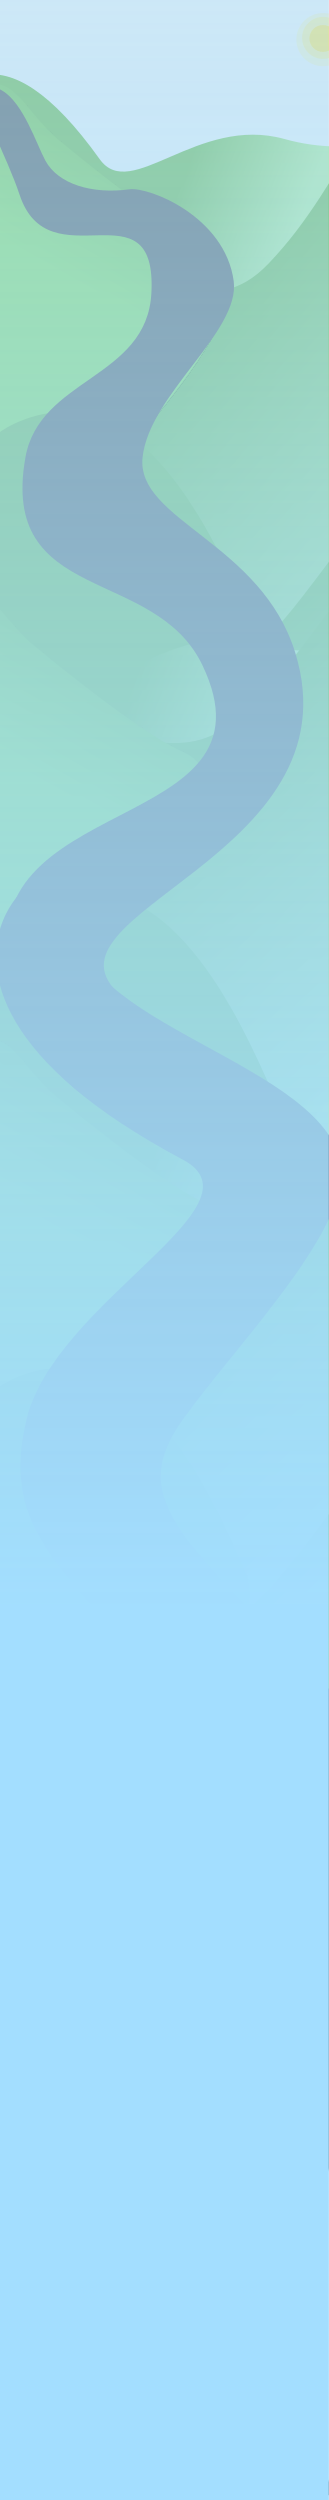
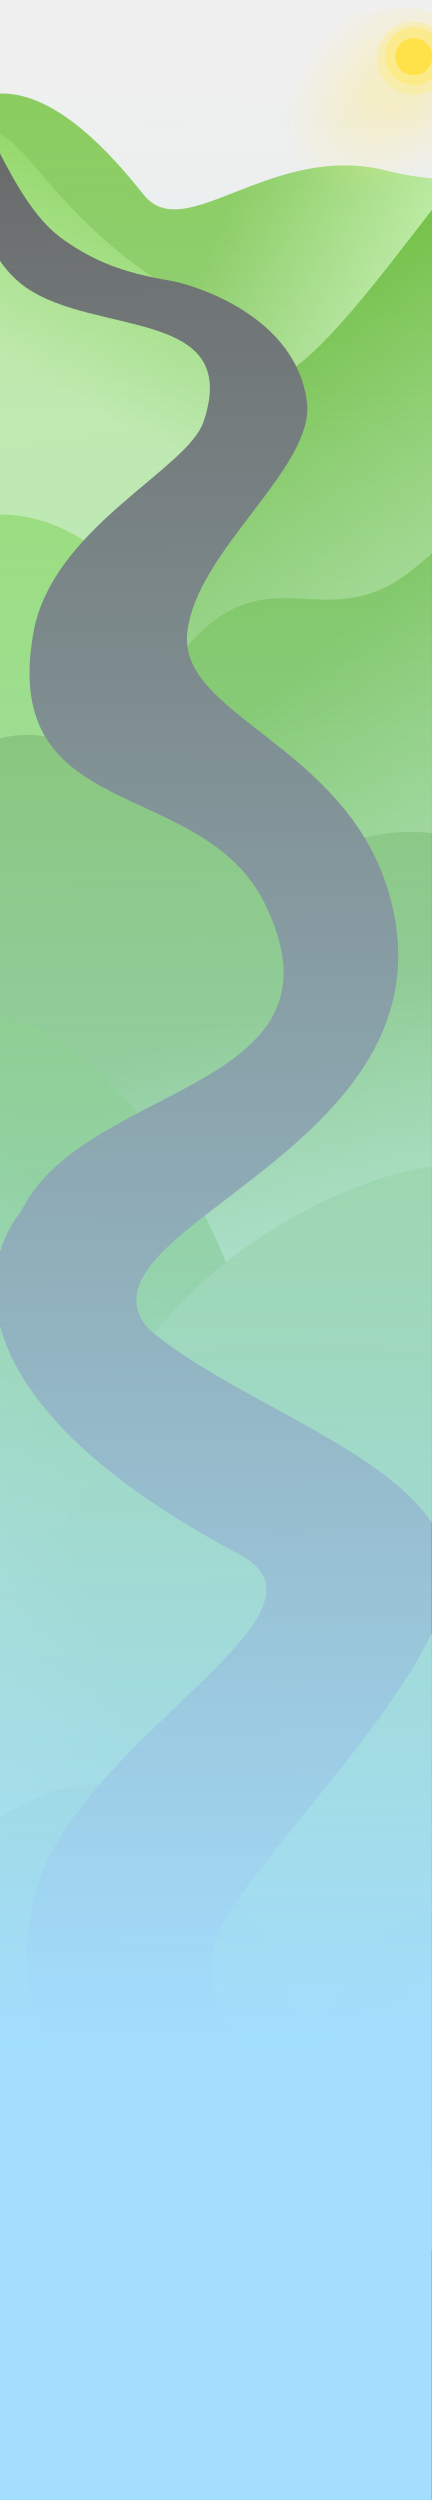
- <svg xmlns="http://www.w3.org/2000/svg" width="1440" height="10949" viewBox="0 0 1440 10949" fill="none">
-   <g filter="url(#filter0_f_0_1)">
-     <path d="M-652.365 1650.64C-991.525 1869.22 -236.865 2793.05 -236.865 2793.05H1583.69L1791 572.348C1791 572.348 1570.15 699.273 1245.78 608.776C864.5 502.404 573.803 888.987 437 697.664C-420.5 -501.576 -536.348 1575.88 -652.365 1650.64Z" fill="url(#paint0_linear_0_1)" />
-     <path d="M435.302 1492.64C223.712 1831.41 -69 2878 -69 2878H1804L1803.42 391.847C1803.42 391.847 1713.61 364.071 1613.16 523.934C1445.24 791.155 1352.62 968.175 1177.94 1152.38C895.593 1450.11 706.488 1058.46 435.302 1492.64Z" fill="url(#paint1_linear_0_1)" />
-     <path d="M321.302 3169.69C109.712 3444.48 -183 4293.43 -183 4293.43H1690L1689.42 2276.77C1689.42 2276.77 1599.61 2254.24 1499.16 2383.91C1331.24 2600.67 1238.62 2744.26 1063.94 2893.68C781.593 3135.19 592.488 2817.49 321.302 3169.69Z" fill="url(#paint2_linear_0_1)" />
-     <g filter="url(#filter1_d_0_1)">
-       <path d="M916.69 1084.44C1301.2 1251.38 393.5 2134.42 393.5 2134.42L-568.001 1988.7V1162.71C-568.001 1162.71 -420.633 613.761 -114.039 402.766C52.335 288.269 98.384 482.523 262.999 618.246C529.069 837.617 785.159 1027.33 916.69 1084.44Z" fill="url(#paint3_linear_0_1)" />
+ <svg xmlns="http://www.w3.org/2000/svg" width="1440" height="8338" viewBox="0 0 1440 8338" fill="none">
+   <g clip-path="url(#clip0_169_287)">
+     <path d="M-610.365 1513.26C-949.525 1711.42 -194.865 2549 -194.865 2549H1625.69L1833 535.649C1833 535.649 1612.15 650.722 1287.78 568.675C906.5 472.236 615.803 822.722 479 649.263C-378.5 -438 -494.348 1445.47 -610.365 1513.26Z" fill="url(#paint0_linear_169_287)" />
+     <path d="M252.491 1466C40.901 1715.04 -107 2263 -107 2263H1766L1765.42 435.358C1765.42 435.358 1675.61 414.939 1575.16 532.458C1407.24 728.901 1169.81 1080.45 995.128 1215.86C712.782 1434.73 523.677 1146.82 252.491 1466Z" fill="url(#paint1_linear_169_287)" />
+     <g filter="url(#filter0_d_169_287)">
+       <path d="M857.999 1082.5C1242.6 1233.81 334.726 2164.19 334.726 2164.19L-627.002 2032.11V1283.44C-627.002 1283.44 -479.599 652.744 -172.933 461.499C-6.519 357.72 65.464 505.158 204.195 656.809C508.999 990 726.437 1030.74 857.999 1082.5Z" fill="url(#paint2_linear_169_287)" />
    </g>
-     <path d="M60.842 1856.5C-544.948 2141.29 -328.344 3889.68 -328.344 3889.68H1465L1430 3712.36C1430 3712.36 934.763 3145.41 1036.81 3004.48C1146.85 2852.52 1099.84 2721.15 1087.34 2693.26C948.889 2384.49 614.403 1596.26 60.842 1856.5Z" fill="url(#paint4_linear_0_1)" />
-     <path d="M-16.363 3058.29C-621.863 3340.98 -405.362 5076.45 -405.362 5076.45H1271.64L1352.14 4900.44C1352.14 4900.44 857.138 4337.67 959.138 4197.78C1069.12 4046.95 1022.14 3916.55 1009.64 3888.87C871.258 3582.37 536.932 2799.97 -16.363 3058.29Z" fill="url(#paint5_linear_0_1)" />
-     <path d="M-766.365 3859.98C-1105.53 4078.56 -350.865 5002.39 -350.865 5002.39H1469.69L1677 2781.69C1677 2781.69 1456.15 2908.61 1131.78 2818.12C750.5 2711.74 459.803 3098.33 323 2907C-534.5 1707.76 -650.348 3785.22 -766.365 3859.98Z" fill="url(#paint6_linear_0_1)" />
-     <path d="M288.302 3429.42C76.712 3704.22 -216 4828 -216 4828H1657L1656.42 2536.5C1656.42 2536.5 1566.61 2513.97 1466.16 2643.65C1298.24 2860.41 1205.62 3004 1030.94 3153.42C748.593 3394.92 559.488 3077.23 288.302 3429.42Z" fill="url(#paint7_linear_0_1)" />
-     <path d="M288.616 5379.35C42.909 5654.12 -297 6503 -297 6503H1878L1877.33 4486.5C1877.33 4486.5 1773.04 4463.97 1656.39 4593.63C1461.4 4810.37 1353.84 4953.95 1150.99 5103.36C823.123 5344.85 603.527 5027.18 288.616 5379.35Z" fill="url(#paint8_linear_0_1)" />
-     <g filter="url(#filter2_d_0_1)">
-       <path d="M802.69 3293.78C1187.2 3460.72 279.5 4343.76 279.5 4343.76L-682.001 4198.04V3372.05C-682.001 3372.05 -534.633 2823.1 -228.039 2612.11C-61.665 2497.61 -15.616 2691.86 148.999 2827.59C415.069 3046.96 671.159 3236.68 802.69 3293.78Z" fill="url(#paint9_linear_0_1)" />
-     </g>
-     <path d="M171.842 3958.21C-433.948 4243 -217.344 5991.39 -217.344 5991.39H1576L1541 5814.08C1541 5814.08 1045.76 5247.12 1147.81 5106.19C1257.85 4954.23 1210.84 4822.87 1198.34 4794.97C1059.89 4486.2 725.403 3697.98 171.842 3958.21Z" fill="url(#paint10_linear_0_1)" />
-     <path d="M-130.363 5267.63C-735.863 5550.32 -519.362 7285.79 -519.362 7285.79H1157.64L1238.14 7109.78C1238.14 7109.78 743.138 6547.01 845.138 6407.12C955.12 6256.29 908.138 6125.89 895.638 6098.21C757.258 5791.71 422.932 5009.31 -130.363 5267.63Z" fill="url(#paint11_linear_0_1)" />
-     <path d="M-665.365 5837.78C-1004.53 6056.36 -249.865 6980.19 -249.865 6980.19H1570.69L1778 4759.49C1778 4759.49 1557.15 4886.41 1232.78 4795.92C851.5 4689.55 560.803 5076.13 424 4884.8C-433.5 3685.56 -549.348 5763.02 -665.365 5837.78Z" fill="url(#paint12_linear_0_1)" />
-     <path d="M321.302 5970.42C109.712 6245.21 -183 7094.16 -183 7094.16H1690L1689.42 5077.5C1689.42 5077.5 1599.61 5054.97 1499.16 5184.64C1331.24 5401.4 1238.62 5544.99 1063.94 5694.41C781.593 5935.92 592.488 5618.22 321.302 5970.42Z" fill="url(#paint13_linear_0_1)" />
-     <path d="M308.302 7356.83C96.712 7631.63 -196 8480.57 -196 8480.57H1677L1676.42 6463.91C1676.42 6463.91 1586.61 6441.38 1486.16 6571.05C1318.24 6787.81 1225.62 6931.4 1050.94 7080.82C768.593 7322.33 579.488 7004.64 308.302 7356.83Z" fill="url(#paint14_linear_0_1)" />
-     <g filter="url(#filter3_d_0_1)">
-       <path d="M903.69 5271.58C1288.2 5438.52 380.5 6321.56 380.5 6321.56L-581.001 6175.84V5349.85C-581.001 5349.85 -433.633 4800.9 -127.039 4589.91C39.335 4475.41 85.384 4669.67 249.999 4805.39C516.069 5024.76 772.159 5214.48 903.69 5271.58Z" fill="url(#paint15_linear_0_1)" />
-     </g>
-     <path d="M47.842 6043.64C-557.948 6328.44 -341.344 8076.82 -341.344 8076.82H1452L1417 7899.51C1417 7899.51 921.763 7332.55 1023.81 7191.62C1133.85 7039.66 1086.84 6908.3 1074.34 6880.4C935.889 6571.63 601.403 5783.41 47.842 6043.64Z" fill="url(#paint16_linear_0_1)" />
-     <path d="M-29.363 7245.43C-634.863 7528.12 -418.362 9263.59 -418.362 9263.59H1258.64L1339.14 9087.58C1339.14 9087.58 844.138 8524.81 946.138 8384.92C1056.12 8234.09 1009.14 8103.69 996.638 8076.01C858.258 7769.51 523.932 6987.11 -29.363 7245.43Z" fill="url(#paint17_linear_0_1)" />
+     <path d="M-217.994 1762.65C-823.785 2018.89 -286.344 3592 -286.344 3592H1391.46L1472 3432.46C1472 3432.46 976.763 2922.34 1078.81 2795.54C1188.85 2658.82 821.005 2540.62 808.499 2515.53C670.053 2237.71 335.566 1528.51 -217.994 1762.65Z" fill="url(#paint3_linear_169_287)" />
+     <path d="M622.302 2158.58C410.711 2407.62 -321.499 3788.5 -321.499 3788.5H1551.5L1990.42 1349.36C1990.42 1349.36 1900.61 1328.94 1800.16 1446.46C1632.24 1642.9 1539.62 1773.03 1364.94 1908.45C1082.59 2127.32 893.488 1839.4 622.302 2158.58Z" fill="url(#paint4_linear_169_287)" />
+     <path d="M-453.365 3819.47C-792.525 4017.64 -37.865 4855.21 -37.865 4855.21H1782.69L1990 2841.86C1990 2841.86 1849.65 2876.35 1525.28 2794.3C1144 2697.86 948.866 2991.66 786.5 2841.86C-574.5 1586.18 -337.348 3751.69 -453.365 3819.47Z" fill="url(#paint5_linear_169_287)" />
+     <path d="M290.533 3545.22C1191 4289.5 972.002 6168 972.002 6168H-1559L-1558.22 2452.83C-1558.22 2452.83 -1436.86 2425.27 -1301.12 2583.91C-1074.21 2849.09 -949.051 3024.76 -712.999 3207.56C-331.462 3503.02 -145.448 3184.86 290.533 3545.22Z" fill="url(#paint6_linear_169_287)" />
+     <path d="M2 5084.48C321.675 5207.23 254.083 4874.67 390.999 4629.5C699.761 4076.6 1375.06 3842.73 1567.44 3891L1445.5 8401.86L-12.413 8375.5L2 5084.48Z" fill="url(#paint7_linear_169_287)" />
  </g>
-   <path d="M663 1284C689.241 792.22 214.305 1244.14 85.06 850.92C36.45 703.025 -115.257 396.312 -115.257 396.312C-133.403 329.907 -84.536 342.433 8.724 396.312C101.983 450.192 160.411 632.612 198.484 703.026C255.016 807.578 404.087 850.92 566.728 829.072C654.082 817.338 985.692 949.496 1023.5 1231C1053.13 1451.61 652.585 1729.14 624.34 2003.83C596.095 2278.51 1144.18 2376 1293 2858.42C1570 3756.35 109.36 4003.61 532 4361.68C1052.66 4802.8 1293 4927.16 1293 4927.16L1367.5 5094.81L663 4896.93C663 4896.93 214.5 4925.1 50 4276.48C-156.82 3460.99 1247.77 3665.12 885.898 2912.2C676.943 2477.45 -2.674 2649.29 111.231 2003.83C172.936 1654.16 642.977 1659.25 663 1284Z" fill="#666666" />
-   <path d="M800 5078.32C-804.5 4227.69 470.485 3478.79 344.5 3964.97C215.517 4462.72 1375 4628.96 1489.5 5078.32C1561.13 5359.43 1037 5884.98 800 6218.22C563.001 6551.46 768 6721.86 1383.41 7336.93C2287.3 8240.31 1297.08 9096.63 1359.01 10189.1C1399.36 10900.9 1464.94 10927.3 1472.04 10928.1H1472.67C1472.67 10928.1 1472.45 10928.1 1472.04 10928.1H194.94C197.002 10975.2 189.351 10928.1 189.351 10928.1H194.94C192.466 10871.6 176.021 10679.6 115.645 10108.4C-29.044 8739.54 1384.7 8571.29 742.5 7496.22C382.952 6894.32 -16.99 6776.79 115.645 6218.22C238.5 5700.83 1176.6 5277.98 800 5078.32Z" fill="#666666" />
-   <g opacity="0.75">
-     <circle cx="1414.5" cy="173.5" r="116.5" fill="#FFE974" fill-opacity="0.33" />
-     <circle cx="1415.26" cy="165.885" r="92.134" fill="#FFE974" fill-opacity="0.6" />
-     <ellipse cx="1414.5" cy="168.551" rx="59.392" ry="59.011" fill="#FFE249" />
-   </g>
-   <rect width="1440" height="10949" fill="url(#paint18_linear_0_1)" />
+   <path d="M71.302 7278.42C-140.288 7553.21 -433 8402.16 -433 8402.16H1440L1439.42 6385.5C1439.42 6385.5 1349.61 6362.97 1249.16 6492.64C1081.24 6709.4 988.624 6852.99 813.94 7002.41C531.593 7243.92 342.488 6926.22 71.302 7278.42Z" fill="url(#paint8_linear_169_287)" />
+   <path d="M157.509 5981.66C-1030.99 6470.67 -342.853 8509.17 -342.853 8509.17H1334.15L1414.65 8147.79C1414.65 8147.79 1097.01 7849.55 1199.01 7709.67C1308.99 7558.83 1211.51 7237.85 1199.01 7210.17C1060.63 6903.67 722.203 5749.32 157.509 5981.66Z" fill="url(#paint9_linear_169_287)" />
+   <path d="M678.5 1407.5C808.576 1025.63 317.638 1121.52 85.06 957.837C-98 829.001 -115.256 503.229 -115.256 503.229C-133.402 436.824 -90.502 332.501 -13.001 486.501C64.501 640.5 129 742.5 216 802.5C313.844 869.98 404.949 908.476 566.728 935.989C655 951.001 985.692 1056.41 1023.5 1337.92C1053.13 1558.52 652.585 1836.06 624.34 2110.74C596.095 2385.43 1144.18 2482.91 1293 2965.34C1570 3863.26 109.36 4110.52 532 4468.6C1052.66 4909.71 1293 5034.08 1293 5034.08L1367.5 5201.73L663 5003.85C663 5003.85 214.5 5032.02 50 4383.4C-156.82 3567.91 1247.77 3772.04 885.898 3019.12C676.943 2584.37 -2.673 2756.21 111.232 2110.74C172.937 1761.08 624.34 1566.5 678.5 1407.5Z" fill="#666666" />
+   <path d="M800.001 5185.24C-804.499 4334.61 470.486 3585.7 344.501 4071.89C215.518 4569.64 1375 4735.88 1489.5 5185.24C1561.13 5466.35 1037 5991.89 800.001 6325.13C563.002 6658.38 768.001 6828.78 1383.41 7443.84C2287.3 8347.23 1297.08 9203.55 1359.01 10296C1399.36 11007.8 1464.94 11034.2 1472.04 11035H1472.67C1472.67 11035 1472.45 11035 1472.04 11035H194.941C197.003 11082.1 189.352 11035 189.352 11035H194.941C192.467 10978.5 176.021 10786.5 115.646 10215.3C-29.043 8846.46 1384.7 8678.21 742.501 7603.14C382.953 7001.24 -16.989 6883.71 115.646 6325.13C238.501 5807.75 1176.6 5384.9 800.001 5185.24Z" fill="#666666" />
+   <rect width="1440" height="8338" fill="url(#paint10_linear_169_287)" />
+   <path d="M1715.52 417.333C1694.91 553.129 1374.82 760.376 1225.24 737.677C1075.66 714.978 832.067 401.167 852.674 265.371C873.282 129.575 1238.74 4.394 1388.32 27.093C1537.9 49.793 1736.12 281.538 1715.52 417.333Z" fill="url(#paint11_radial_169_287)" fill-opacity="0.33" />
+   <ellipse cx="1378.92" cy="194.288" rx="121.597" ry="121.598" transform="rotate(8.62907 1378.92 194.288)" fill="#FFE974" fill-opacity="0.33" />
+   <ellipse cx="1380.79" cy="186.567" rx="96.505" ry="96.502" transform="rotate(8.62907 1380.79 186.567)" fill="#FFE974" fill-opacity="0.6" />
+   <ellipse cx="1380.12" cy="189.092" rx="61.862" ry="61.862" transform="rotate(8.62907 1380.12 189.092)" fill="#FFE249" />
  <defs>
-     <filter id="filter0_f_0_1" x="-858" y="321.666" width="2740" height="8945.92" filterUnits="userSpaceOnUse" color-interpolation-filters="sRGB">
-       <feFlood flood-opacity="0" result="BackgroundImageFix" />
-       <feBlend mode="normal" in="SourceGraphic" in2="BackgroundImageFix" result="shape" />
-       <feGaussianBlur stdDeviation="2" result="effect1_foregroundBlur_0_1" />
-     </filter>
-     <filter id="filter1_d_0_1" x="-570.031" y="368.076" width="1583.69" height="1770.4" filterUnits="userSpaceOnUse" color-interpolation-filters="sRGB">
+     <filter id="filter0_d_169_287" x="-629.032" y="426.748" width="1584.02" height="1741.5" filterUnits="userSpaceOnUse" color-interpolation-filters="sRGB">
      <feFlood flood-opacity="0" result="BackgroundImageFix" />
      <feColorMatrix in="SourceAlpha" type="matrix" values="0 0 0 0 0 0 0 0 0 0 0 0 0 0 0 0 0 0 127 0" result="hardAlpha" />
      <feOffset dy="2.03" />
      <feGaussianBlur stdDeviation="1.015" />
      <feComposite in2="hardAlpha" operator="out" />
      <feColorMatrix type="matrix" values="0 0 0 0 0 0 0 0 0 0 0 0 0 0 0 0 0 0 0.25 0" />
-       <feBlend mode="normal" in2="BackgroundImageFix" result="effect1_dropShadow_0_1" />
-       <feBlend mode="normal" in="SourceGraphic" in2="effect1_dropShadow_0_1" result="shape" />
+       <feBlend mode="normal" in2="BackgroundImageFix" result="effect1_dropShadow_169_287" />
+       <feBlend mode="normal" in="SourceGraphic" in2="effect1_dropShadow_169_287" result="shape" />
    </filter>
-     <filter id="filter2_d_0_1" x="-684.031" y="2577.42" width="1583.69" height="1770.4" filterUnits="userSpaceOnUse" color-interpolation-filters="sRGB">
-       <feFlood flood-opacity="0" result="BackgroundImageFix" />
-       <feColorMatrix in="SourceAlpha" type="matrix" values="0 0 0 0 0 0 0 0 0 0 0 0 0 0 0 0 0 0 127 0" result="hardAlpha" />
-       <feOffset dy="2.03" />
-       <feGaussianBlur stdDeviation="1.015" />
-       <feComposite in2="hardAlpha" operator="out" />
-       <feColorMatrix type="matrix" values="0 0 0 0 0 0 0 0 0 0 0 0 0 0 0 0 0 0 0.25 0" />
-       <feBlend mode="normal" in2="BackgroundImageFix" result="effect1_dropShadow_0_1" />
-       <feBlend mode="normal" in="SourceGraphic" in2="effect1_dropShadow_0_1" result="shape" />
-     </filter>
-     <filter id="filter3_d_0_1" x="-583.031" y="4555.22" width="1583.69" height="1770.4" filterUnits="userSpaceOnUse" color-interpolation-filters="sRGB">
-       <feFlood flood-opacity="0" result="BackgroundImageFix" />
-       <feColorMatrix in="SourceAlpha" type="matrix" values="0 0 0 0 0 0 0 0 0 0 0 0 0 0 0 0 0 0 127 0" result="hardAlpha" />
-       <feOffset dy="2.03" />
-       <feGaussianBlur stdDeviation="1.015" />
-       <feComposite in2="hardAlpha" operator="out" />
-       <feColorMatrix type="matrix" values="0 0 0 0 0 0 0 0 0 0 0 0 0 0 0 0 0 0 0.25 0" />
-       <feBlend mode="normal" in2="BackgroundImageFix" result="effect1_dropShadow_0_1" />
-       <feBlend mode="normal" in="SourceGraphic" in2="effect1_dropShadow_0_1" result="shape" />
-     </filter>
-     <linearGradient id="paint0_linear_0_1" x1="792" y1="813" x2="1299.15" y2="1008.36" gradientUnits="userSpaceOnUse">
-       <stop stop-color="#7DBC55" />
+     <linearGradient id="paint0_linear_169_287" x1="801.848" y1="588.026" x2="1383.77" y2="837.239" gradientUnits="userSpaceOnUse">
+       <stop stop-color="#8ACC5E" />
      <stop offset="1" stop-color="#BCEB9D" />
    </linearGradient>
-     <linearGradient id="paint1_linear_0_1" x1="867.068" y1="1516.95" x2="2245.32" y2="2682.09" gradientUnits="userSpaceOnUse">
+     <linearGradient id="paint1_linear_169_287" x1="829.068" y1="1262.45" x2="1846.64" y2="2432.63" gradientUnits="userSpaceOnUse">
+       <stop stop-color="#72C03F" />
+       <stop offset="1" stop-color="#BFEAA4" />
+     </linearGradient>
+     <linearGradient id="paint2_linear_169_287" x1="225.647" y1="542.38" x2="-93.703" y2="1159.7" gradientUnits="userSpaceOnUse">
+       <stop stop-color="#92D865" />
+       <stop offset="1" stop-color="#C1EBA5" />
+     </linearGradient>
+     <linearGradient id="paint3_linear_169_287" x1="698.516" y1="2314.83" x2="1007.89" y2="3493.22" gradientUnits="userSpaceOnUse">
+       <stop stop-color="#94DD63" />
+       <stop offset="0.663" stop-color="#DCF0CE" />
+       <stop offset="1" stop-color="#A3DEFF" stop-opacity="0.22" />
+     </linearGradient>
+     <linearGradient id="paint4_linear_169_287" x1="1054.07" y1="2176.45" x2="2071.64" y2="3346.63" gradientUnits="userSpaceOnUse">
+       <stop stop-color="#72C03F" />
+       <stop offset="1" stop-color="#BFEAA4" />
+     </linearGradient>
+     <linearGradient id="paint5_linear_169_287" x1="1990" y1="3068.21" x2="2275.28" y2="4088.51" gradientUnits="userSpaceOnUse">
+       <stop stop-color="#75BB49" />
+       <stop offset="1" stop-color="#BCEB9D" />
+     </linearGradient>
+     <linearGradient id="paint6_linear_169_287" x1="-292.917" y1="3569.34" x2="-1666.36" y2="5150.39" gradientUnits="userSpaceOnUse">
+       <stop stop-color="#72C03F" />
+       <stop offset="1" stop-color="#BFEAA4" />
+     </linearGradient>
+     <linearGradient id="paint7_linear_169_287" x1="234.93" y1="5104.02" x2="-677.536" y2="5380.72" gradientUnits="userSpaceOnUse">
+       <stop stop-color="#8ACC5E" />
+       <stop offset="1" stop-color="#BCEB9D" />
+     </linearGradient>
+     <linearGradient id="paint8_linear_169_287" x1="503.068" y1="7298.13" x2="1635.89" y2="8478.75" gradientUnits="userSpaceOnUse">
      <stop stop-color="#7DBC55" />
      <stop offset="1" stop-color="#BFEAA4" />
    </linearGradient>
-     <linearGradient id="paint2_linear_0_1" x1="753.068" y1="3189.4" x2="1885.89" y2="4370.02" gradientUnits="userSpaceOnUse">
+     <linearGradient id="paint9_linear_169_287" x1="641.535" y1="6914.8" x2="1013.02" y2="8196.78" gradientUnits="userSpaceOnUse">
      <stop stop-color="#7DBC55" />
-       <stop offset="1" stop-color="#BFEAA4" />
+       <stop offset="1" stop-color="#DCF0CE" />
    </linearGradient>
-     <linearGradient id="paint3_linear_0_1" x1="284.446" y1="345.119" x2="-87.271" y2="996.257" gradientUnits="userSpaceOnUse">
-       <stop stop-color="#7DBC55" />
-       <stop offset="1" stop-color="#94DD63" />
+     <linearGradient id="paint10_linear_169_287" x1="686.5" y1="206" x2="720" y2="8338" gradientUnits="userSpaceOnUse">
+       <stop stop-color="#B8E0DF" stop-opacity="0" />
+       <stop offset="0.815" stop-color="#A3DEFF" />
    </linearGradient>
-     <linearGradient id="paint4_linear_0_1" x1="656.516" y1="2470.2" x2="1032.96" y2="3760.33" gradientUnits="userSpaceOnUse">
-       <stop stop-color="#7DBC55" />
-       <stop offset="0.609" stop-color="#7DBC55" />
-       <stop offset="1" stop-color="#7DBC55" />
-     </linearGradient>
-     <linearGradient id="paint5_linear_0_1" x1="579.025" y1="3667.46" x2="950.509" y2="4949.43" gradientUnits="userSpaceOnUse">
-       <stop stop-color="#7DBC55" />
-       <stop offset="0.609" stop-color="#DCF0CE" />
-       <stop offset="1" stop-color="#A3DEFF" />
-     </linearGradient>
-     <linearGradient id="paint6_linear_0_1" x1="645.848" y1="2839.46" x2="1244.28" y2="3071.81" gradientUnits="userSpaceOnUse">
-       <stop stop-color="#7DBC55" />
-       <stop offset="1" stop-color="#BCEB9D" />
-     </linearGradient>
-     <linearGradient id="paint7_linear_0_1" x1="720.068" y1="3449.14" x2="1852.89" y2="4629.75" gradientUnits="userSpaceOnUse">
-       <stop stop-color="#7DBC55" />
-       <stop offset="1" stop-color="#BFEAA4" />
-     </linearGradient>
-     <linearGradient id="paint8_linear_0_1" x1="789.999" y1="5399.06" x2="1903.35" y2="6746.58" gradientUnits="userSpaceOnUse">
-       <stop stop-color="#7DBC55" />
-       <stop offset="1" stop-color="#BFEAA4" />
-     </linearGradient>
-     <linearGradient id="paint9_linear_0_1" x1="170.446" y1="2554.46" x2="-201.271" y2="3205.6" gradientUnits="userSpaceOnUse">
-       <stop stop-color="#7DBC55" />
-       <stop offset="1" stop-color="#94DD63" />
-     </linearGradient>
-     <linearGradient id="paint10_linear_0_1" x1="767.516" y1="4571.91" x2="1143.96" y2="5862.04" gradientUnits="userSpaceOnUse">
-       <stop stop-color="#7DBC55" />
-       <stop offset="0.609" stop-color="#7DBC55" />
-       <stop offset="1" stop-color="#7DBC55" />
-     </linearGradient>
-     <linearGradient id="paint11_linear_0_1" x1="465.025" y1="5876.8" x2="836.509" y2="7158.77" gradientUnits="userSpaceOnUse">
-       <stop stop-color="#7DBC55" />
-       <stop offset="0.609" stop-color="#DCF0CE" />
-       <stop offset="1" stop-color="#A3DEFF" />
-     </linearGradient>
-     <linearGradient id="paint12_linear_0_1" x1="746.848" y1="4817.26" x2="1345.28" y2="5049.61" gradientUnits="userSpaceOnUse">
-       <stop stop-color="#7DBC55" />
-       <stop offset="1" stop-color="#BCEB9D" />
-     </linearGradient>
-     <linearGradient id="paint13_linear_0_1" x1="753.068" y1="5990.13" x2="1885.89" y2="7170.75" gradientUnits="userSpaceOnUse">
-       <stop stop-color="#7DBC55" />
-       <stop offset="1" stop-color="#BFEAA4" />
-     </linearGradient>
-     <linearGradient id="paint14_linear_0_1" x1="740.068" y1="7376.54" x2="1872.89" y2="8557.16" gradientUnits="userSpaceOnUse">
-       <stop stop-color="#7DBC55" />
-       <stop offset="1" stop-color="#BFEAA4" />
-     </linearGradient>
-     <linearGradient id="paint15_linear_0_1" x1="271.446" y1="4532.26" x2="-100.271" y2="5183.4" gradientUnits="userSpaceOnUse">
-       <stop stop-color="#7DBC55" />
-       <stop offset="1" stop-color="#94DD63" />
-     </linearGradient>
-     <linearGradient id="paint16_linear_0_1" x1="643.516" y1="6657.35" x2="1019.96" y2="7947.47" gradientUnits="userSpaceOnUse">
-       <stop stop-color="#7DBC55" />
-       <stop offset="0.609" stop-color="#7DBC55" />
-       <stop offset="1" stop-color="#7DBC55" />
-     </linearGradient>
-     <linearGradient id="paint17_linear_0_1" x1="566.025" y1="7854.6" x2="937.509" y2="9136.57" gradientUnits="userSpaceOnUse">
-       <stop stop-color="#7DBC55" />
-       <stop offset="0.609" stop-color="#DCF0CE" />
-       <stop offset="1" stop-color="#A3DEFF" />
-     </linearGradient>
-     <linearGradient id="paint18_linear_0_1" x1="720" y1="-6088.5" x2="720" y2="8068" gradientUnits="userSpaceOnUse">
-       <stop stop-color="#A3DEFF" stop-opacity="0" />
-       <stop offset="0.054" stop-color="#A3DEFF" stop-opacity="0.054" />
-       <stop offset="0.928" stop-color="#A3DEFF" />
-     </linearGradient>
+     <radialGradient id="paint11_radial_169_287" cx="0" cy="0" r="1" gradientUnits="userSpaceOnUse" gradientTransform="translate(1330.76 285.512) rotate(140.576) scale(438.551 301.499)">
+       <stop offset="0.222" stop-color="#FFE974" />
+       <stop offset="1" stop-color="#FFE974" stop-opacity="0" />
+     </radialGradient>
+     <clipPath id="clip0_169_287">
+       <rect width="1854" height="8338" fill="white" transform="translate(-27 -199)" />
+     </clipPath>
  </defs>
</svg>
